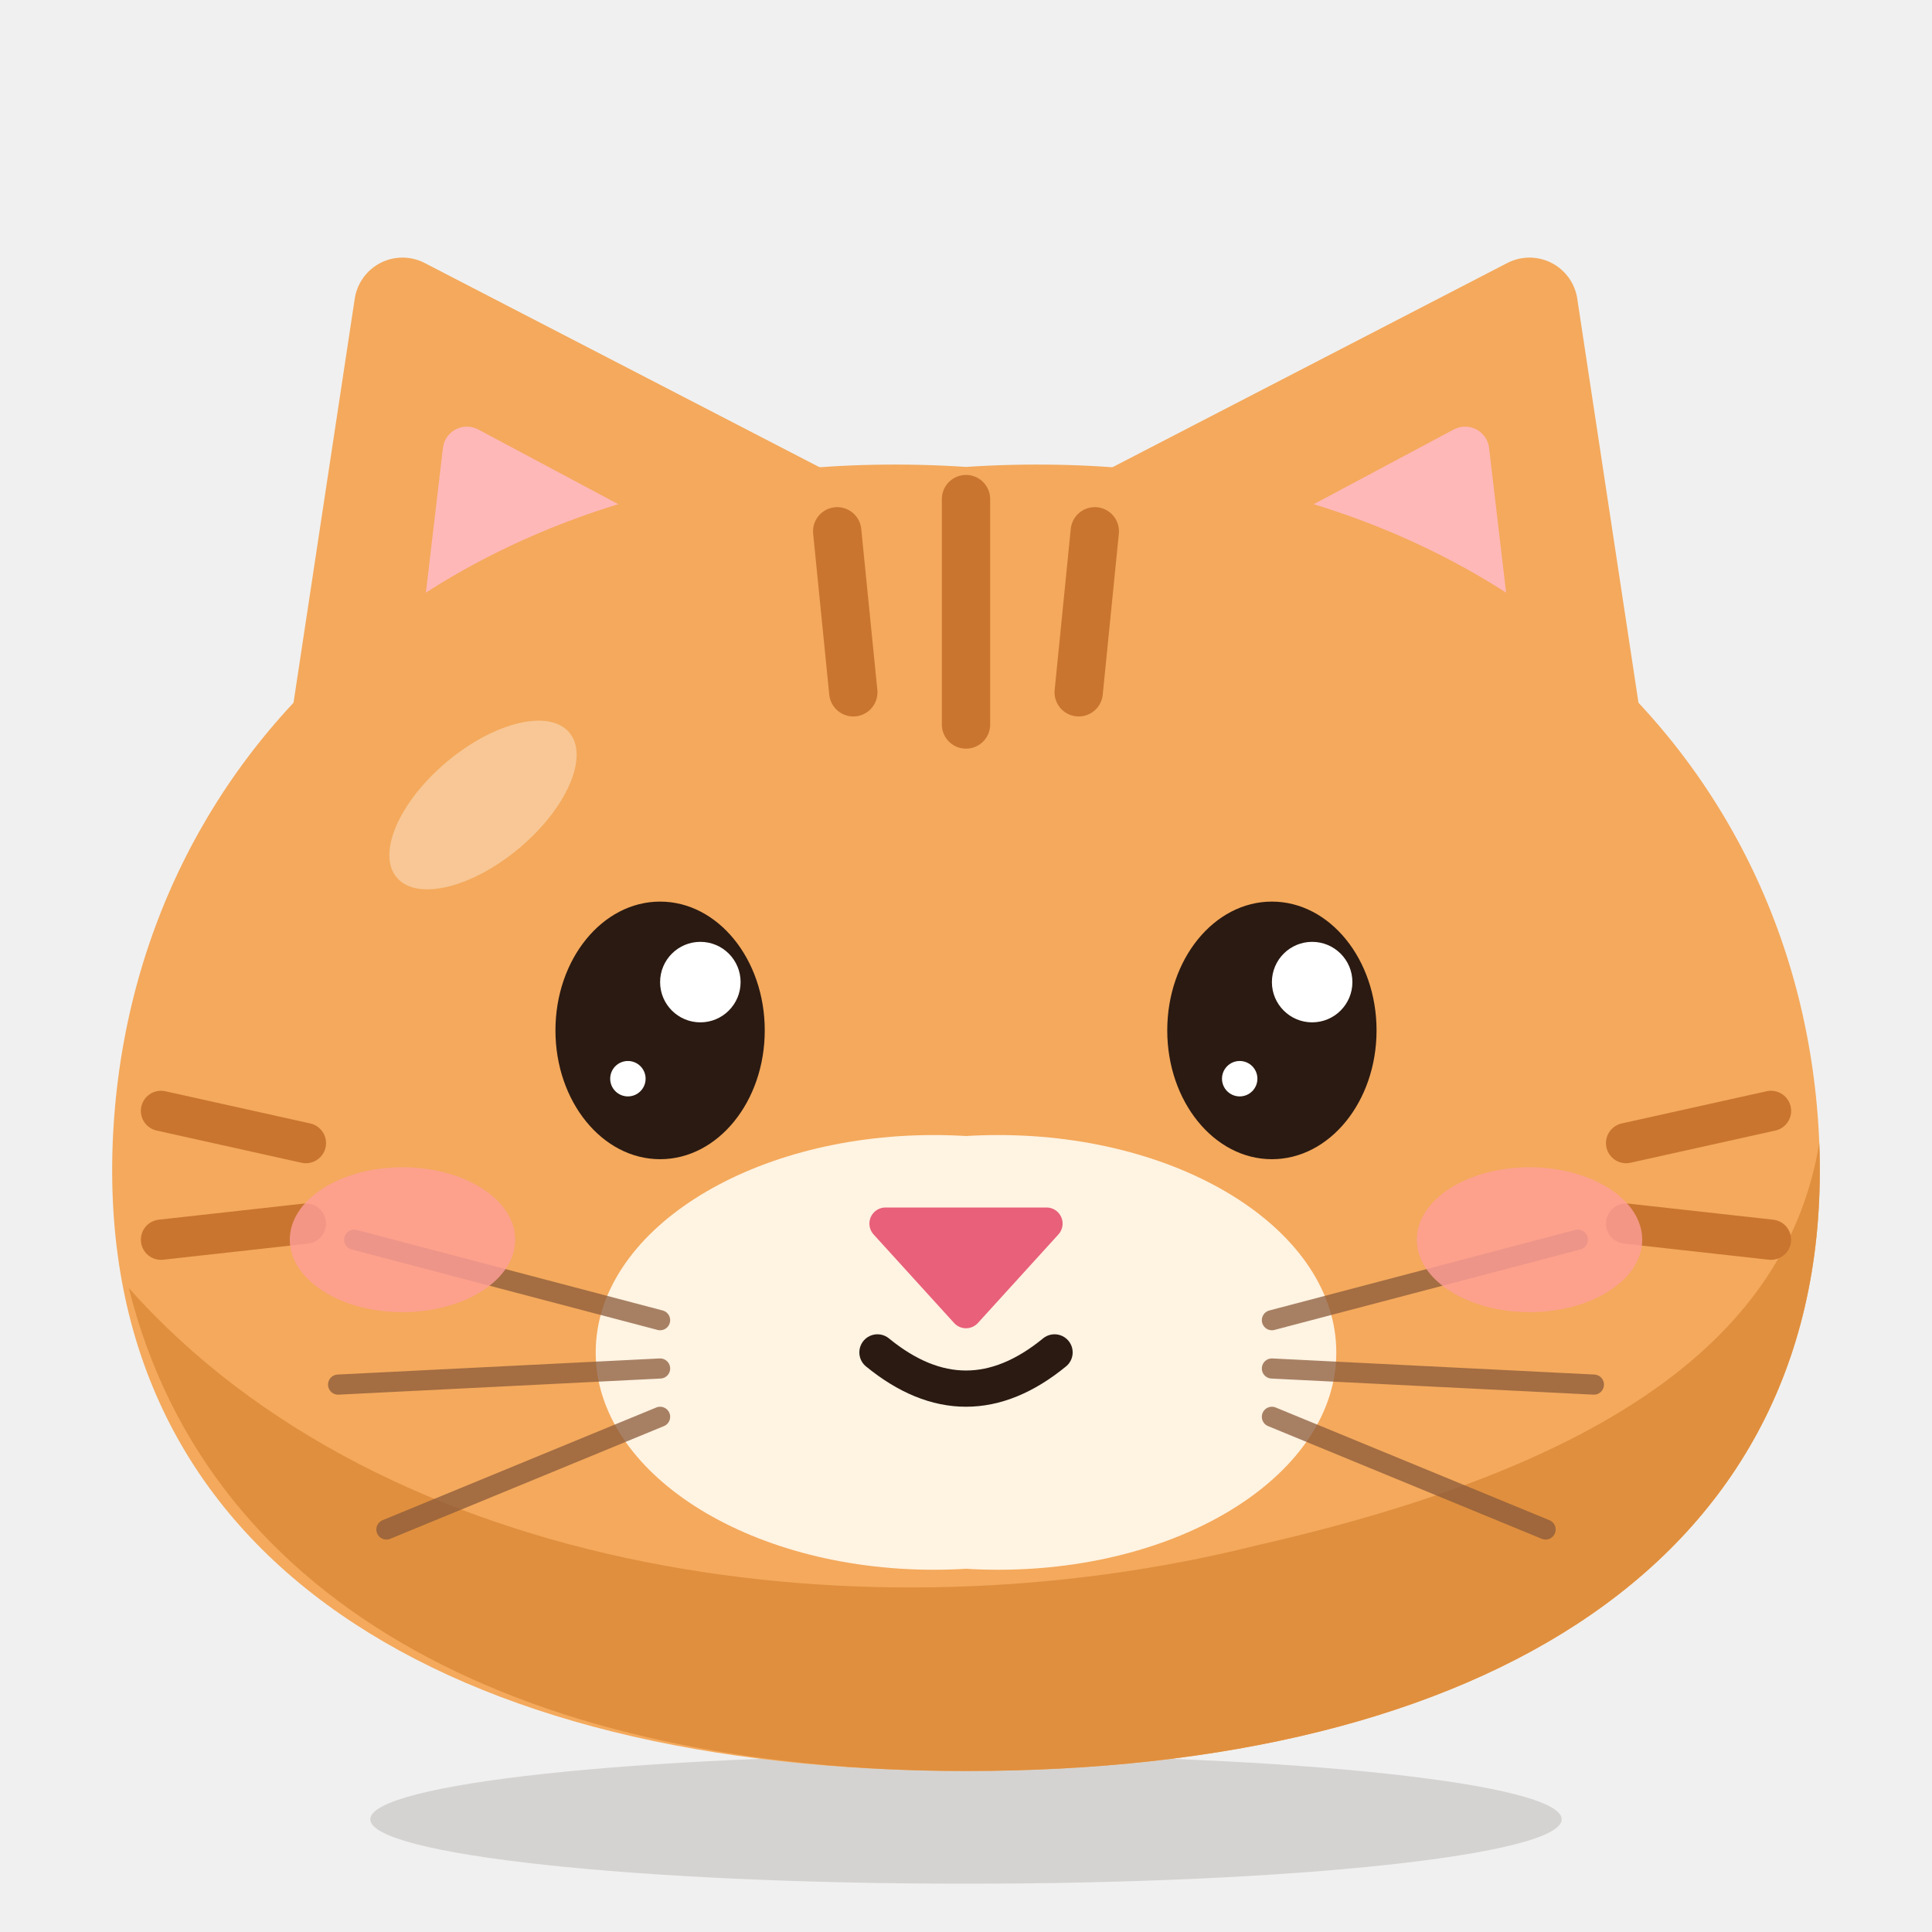
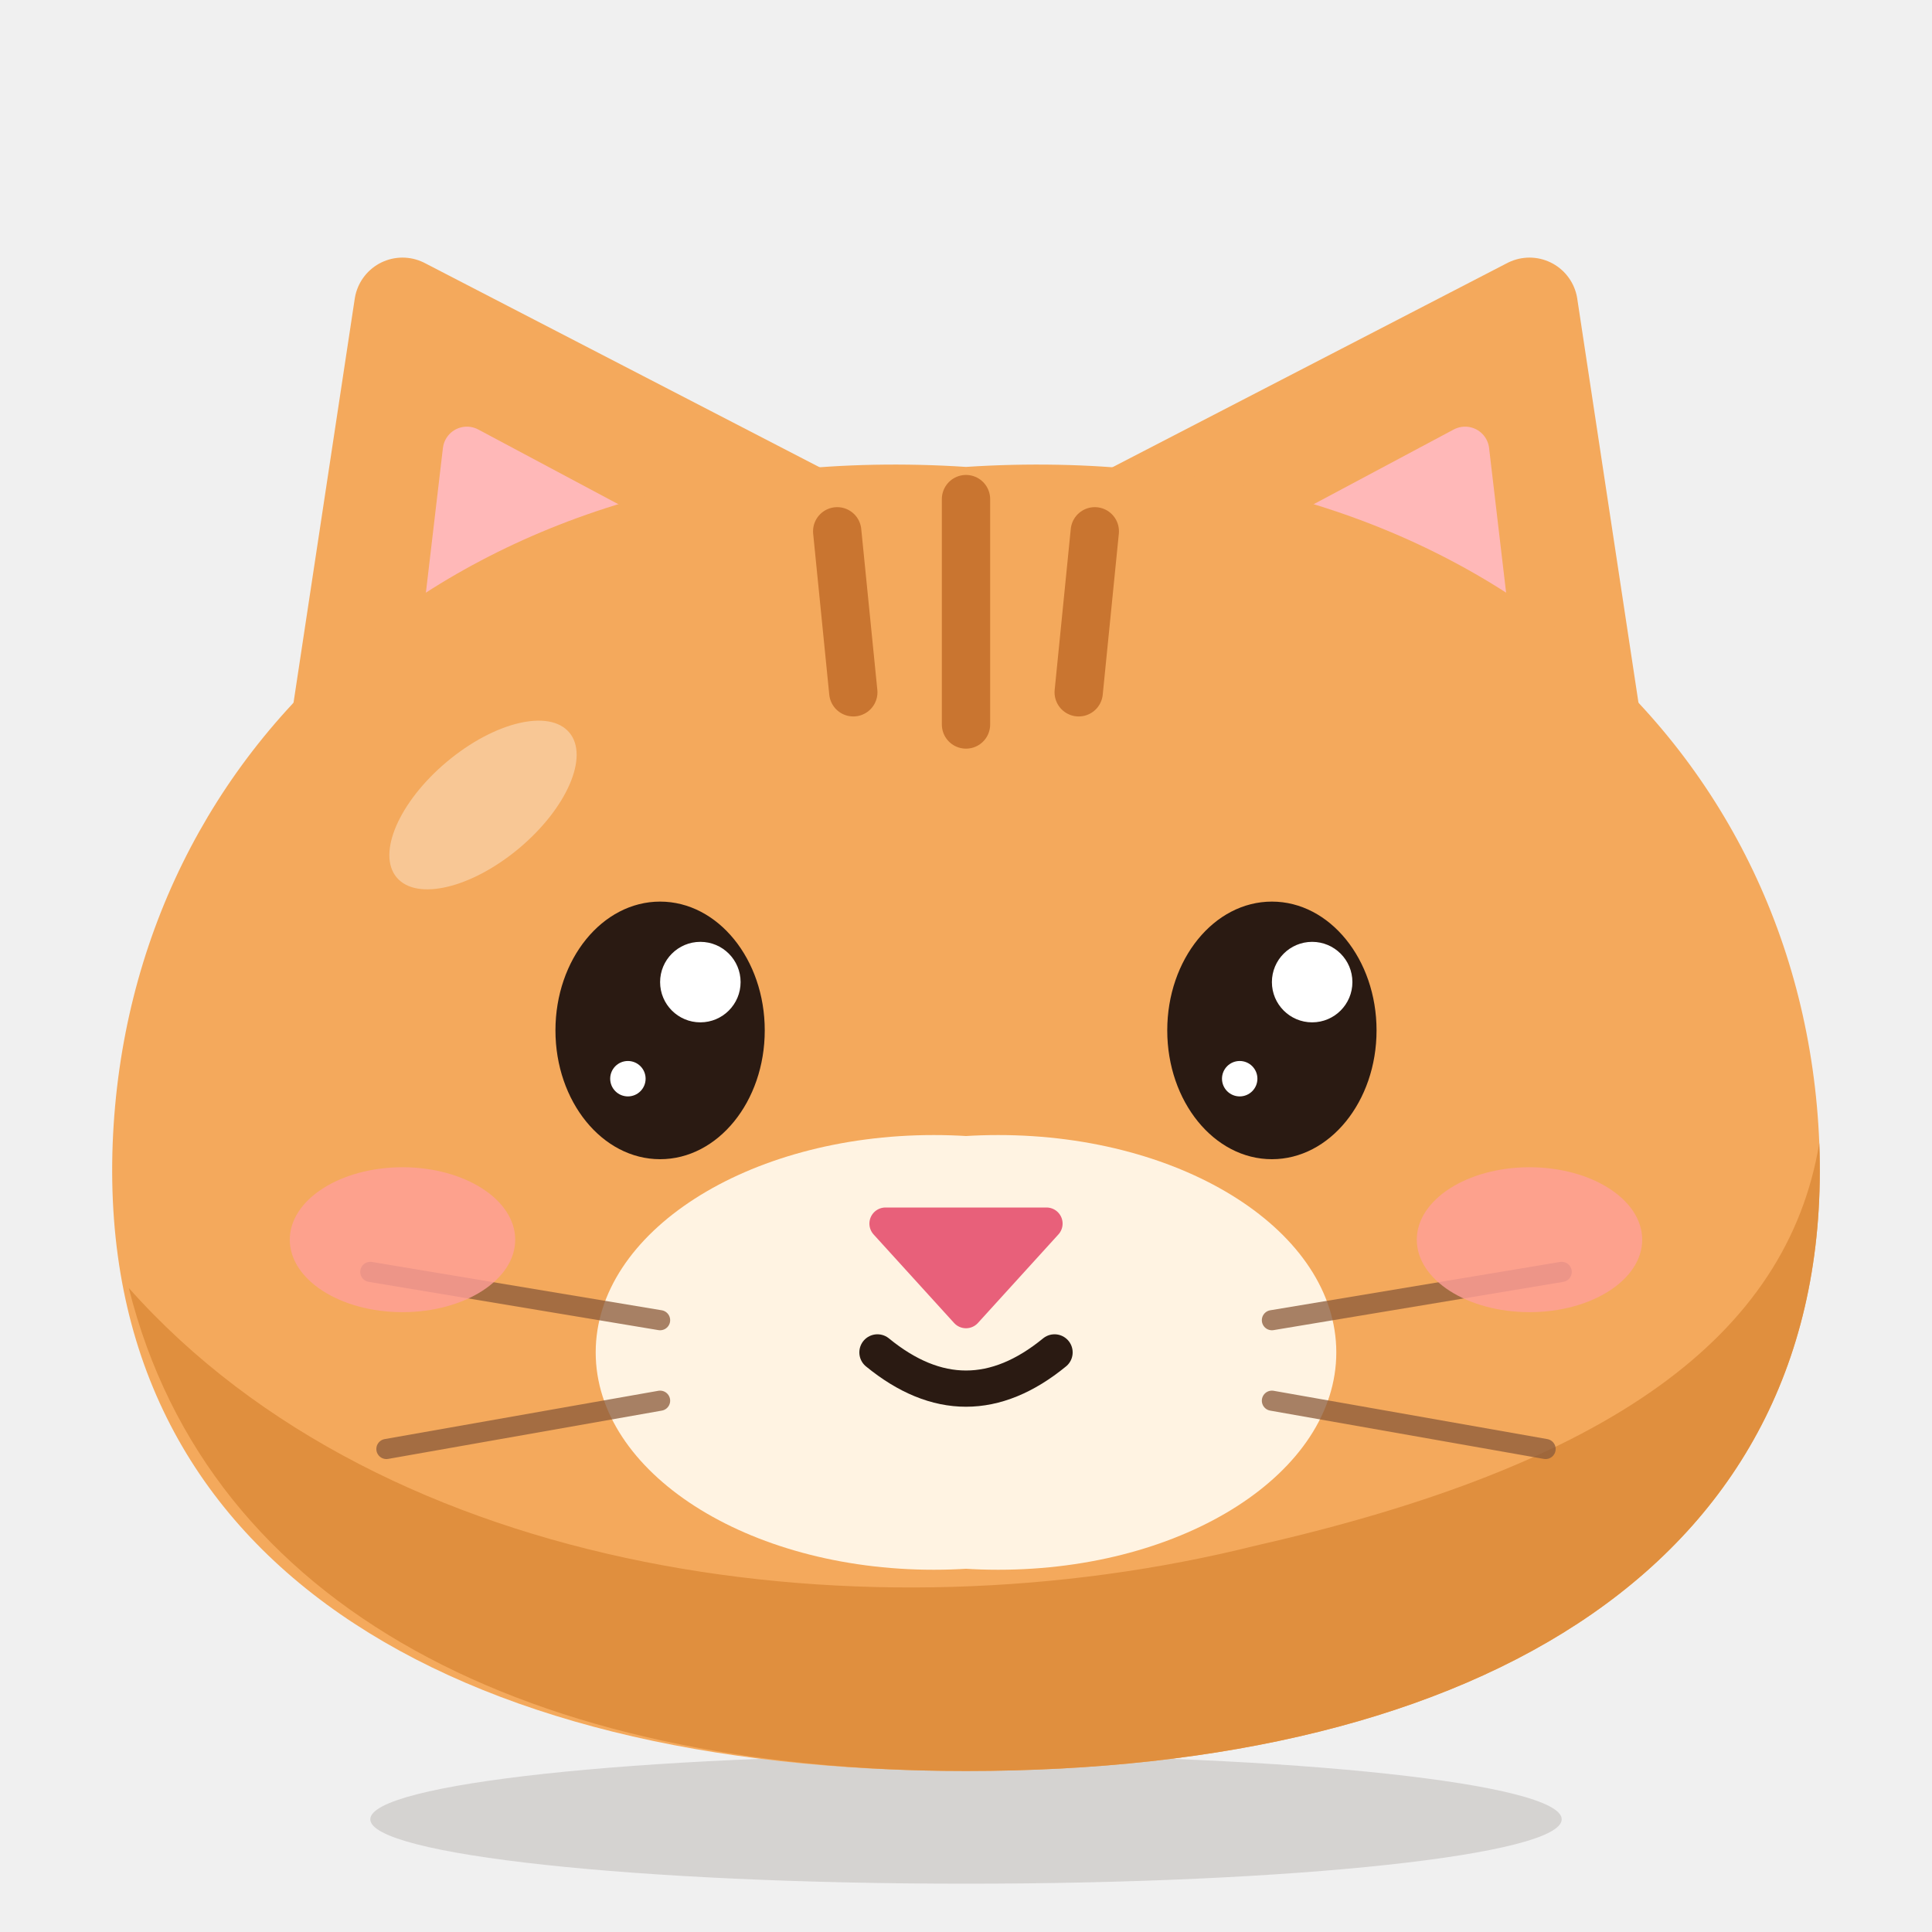
<svg xmlns="http://www.w3.org/2000/svg" viewBox="0 0 240 240" width="240" height="240" role="img" aria-label="Mishti, a small round orange cat with pointed ears and whiskers">
  <ellipse cx="120" cy="226" rx="74" ry="8" fill="#2a1a12" opacity="0.14" />
  <path d="M40 104L50 38L108 68Z" fill="#f4a95c" stroke="#f4a95c" stroke-width="12" stroke-linejoin="round" />
  <path d="M54 90L58 56L88 72Z" fill="#ffb8b8" stroke="#ffb8b8" stroke-width="6" stroke-linejoin="round" />
  <path d="M200 104L190 38L132 68Z" fill="#f4a95c" stroke="#f4a95c" stroke-width="12" stroke-linejoin="round" />
  <path d="M186 90L182 56L152 72Z" fill="#ffb8b8" stroke="#ffb8b8" stroke-width="6" stroke-linejoin="round" />
  <path d="M120 58C182 54 224 92 226 142C228 194 184 220 120 220C56 220 12 194 14 142C16 92 58 54 120 58Z" fill="#f4a95c" />
  <path d="M226 142C228 194 184 220 120 220C66 220 26 200 16 160C48 196 108 204 156 192C200 182 222 166 226 142Z" fill="#e08f3e" />
  <path d="M104 66L106 86M120 62L120 90M136 66L134 86" fill="none" stroke="#c97530" stroke-width="6" stroke-linecap="round" />
-   <path d="M20 138L38 142M20 154L38 152M220 138L202 142M220 154L202 152" fill="none" stroke="#c97530" stroke-width="5" stroke-linecap="round" />
  <ellipse cx="116" cy="168" rx="42" ry="27" fill="#fff3e2" />
  <ellipse cx="124" cy="168" rx="42" ry="27" fill="#fff3e2" />
  <ellipse cx="60" cy="100" rx="14" ry="7" fill="#ffffff" opacity="0.35" transform="rotate(-40 60 100)" />
  <path d="M110 152H130L120 163Z" fill="#e8607a" stroke="#e8607a" stroke-width="4" stroke-linejoin="round" />
-   <path d="M82 164L44 154M82 170L42 172M82 176L48 190M158 164L196 154M158 170L198 172M158 176L192 190" fill="none" stroke="#8a5a3a" stroke-width="2.5" stroke-linecap="round" opacity="0.75" />
+   <path d="M82 164L46 158M82 174L48 180M158 164L194 158M158 174L192 180" fill="none" stroke="#8a5a3a" stroke-width="2.5" stroke-linecap="round" opacity="0.75" />
  <ellipse cx="50" cy="154" rx="14" ry="9" fill="#ff9f9a" opacity="0.8" />
  <ellipse cx="190" cy="154" rx="14" ry="9" fill="#ff9f9a" opacity="0.8" />
  <ellipse cx="82" cy="128" rx="13" ry="16" fill="#2a1a12" />
  <circle cx="87" cy="122" r="5" fill="#ffffff" />
  <circle cx="78" cy="134" r="2.2" fill="#ffffff" />
  <ellipse cx="158" cy="128" rx="13" ry="16" fill="#2a1a12" />
  <circle cx="163" cy="122" r="5" fill="#ffffff" />
  <circle cx="154" cy="134" r="2.2" fill="#ffffff" />
  <path d="M109 168Q120 177 131 168" fill="none" stroke="#2a1a12" stroke-width="4.5" stroke-linecap="round" stroke-linejoin="round" />
</svg>
